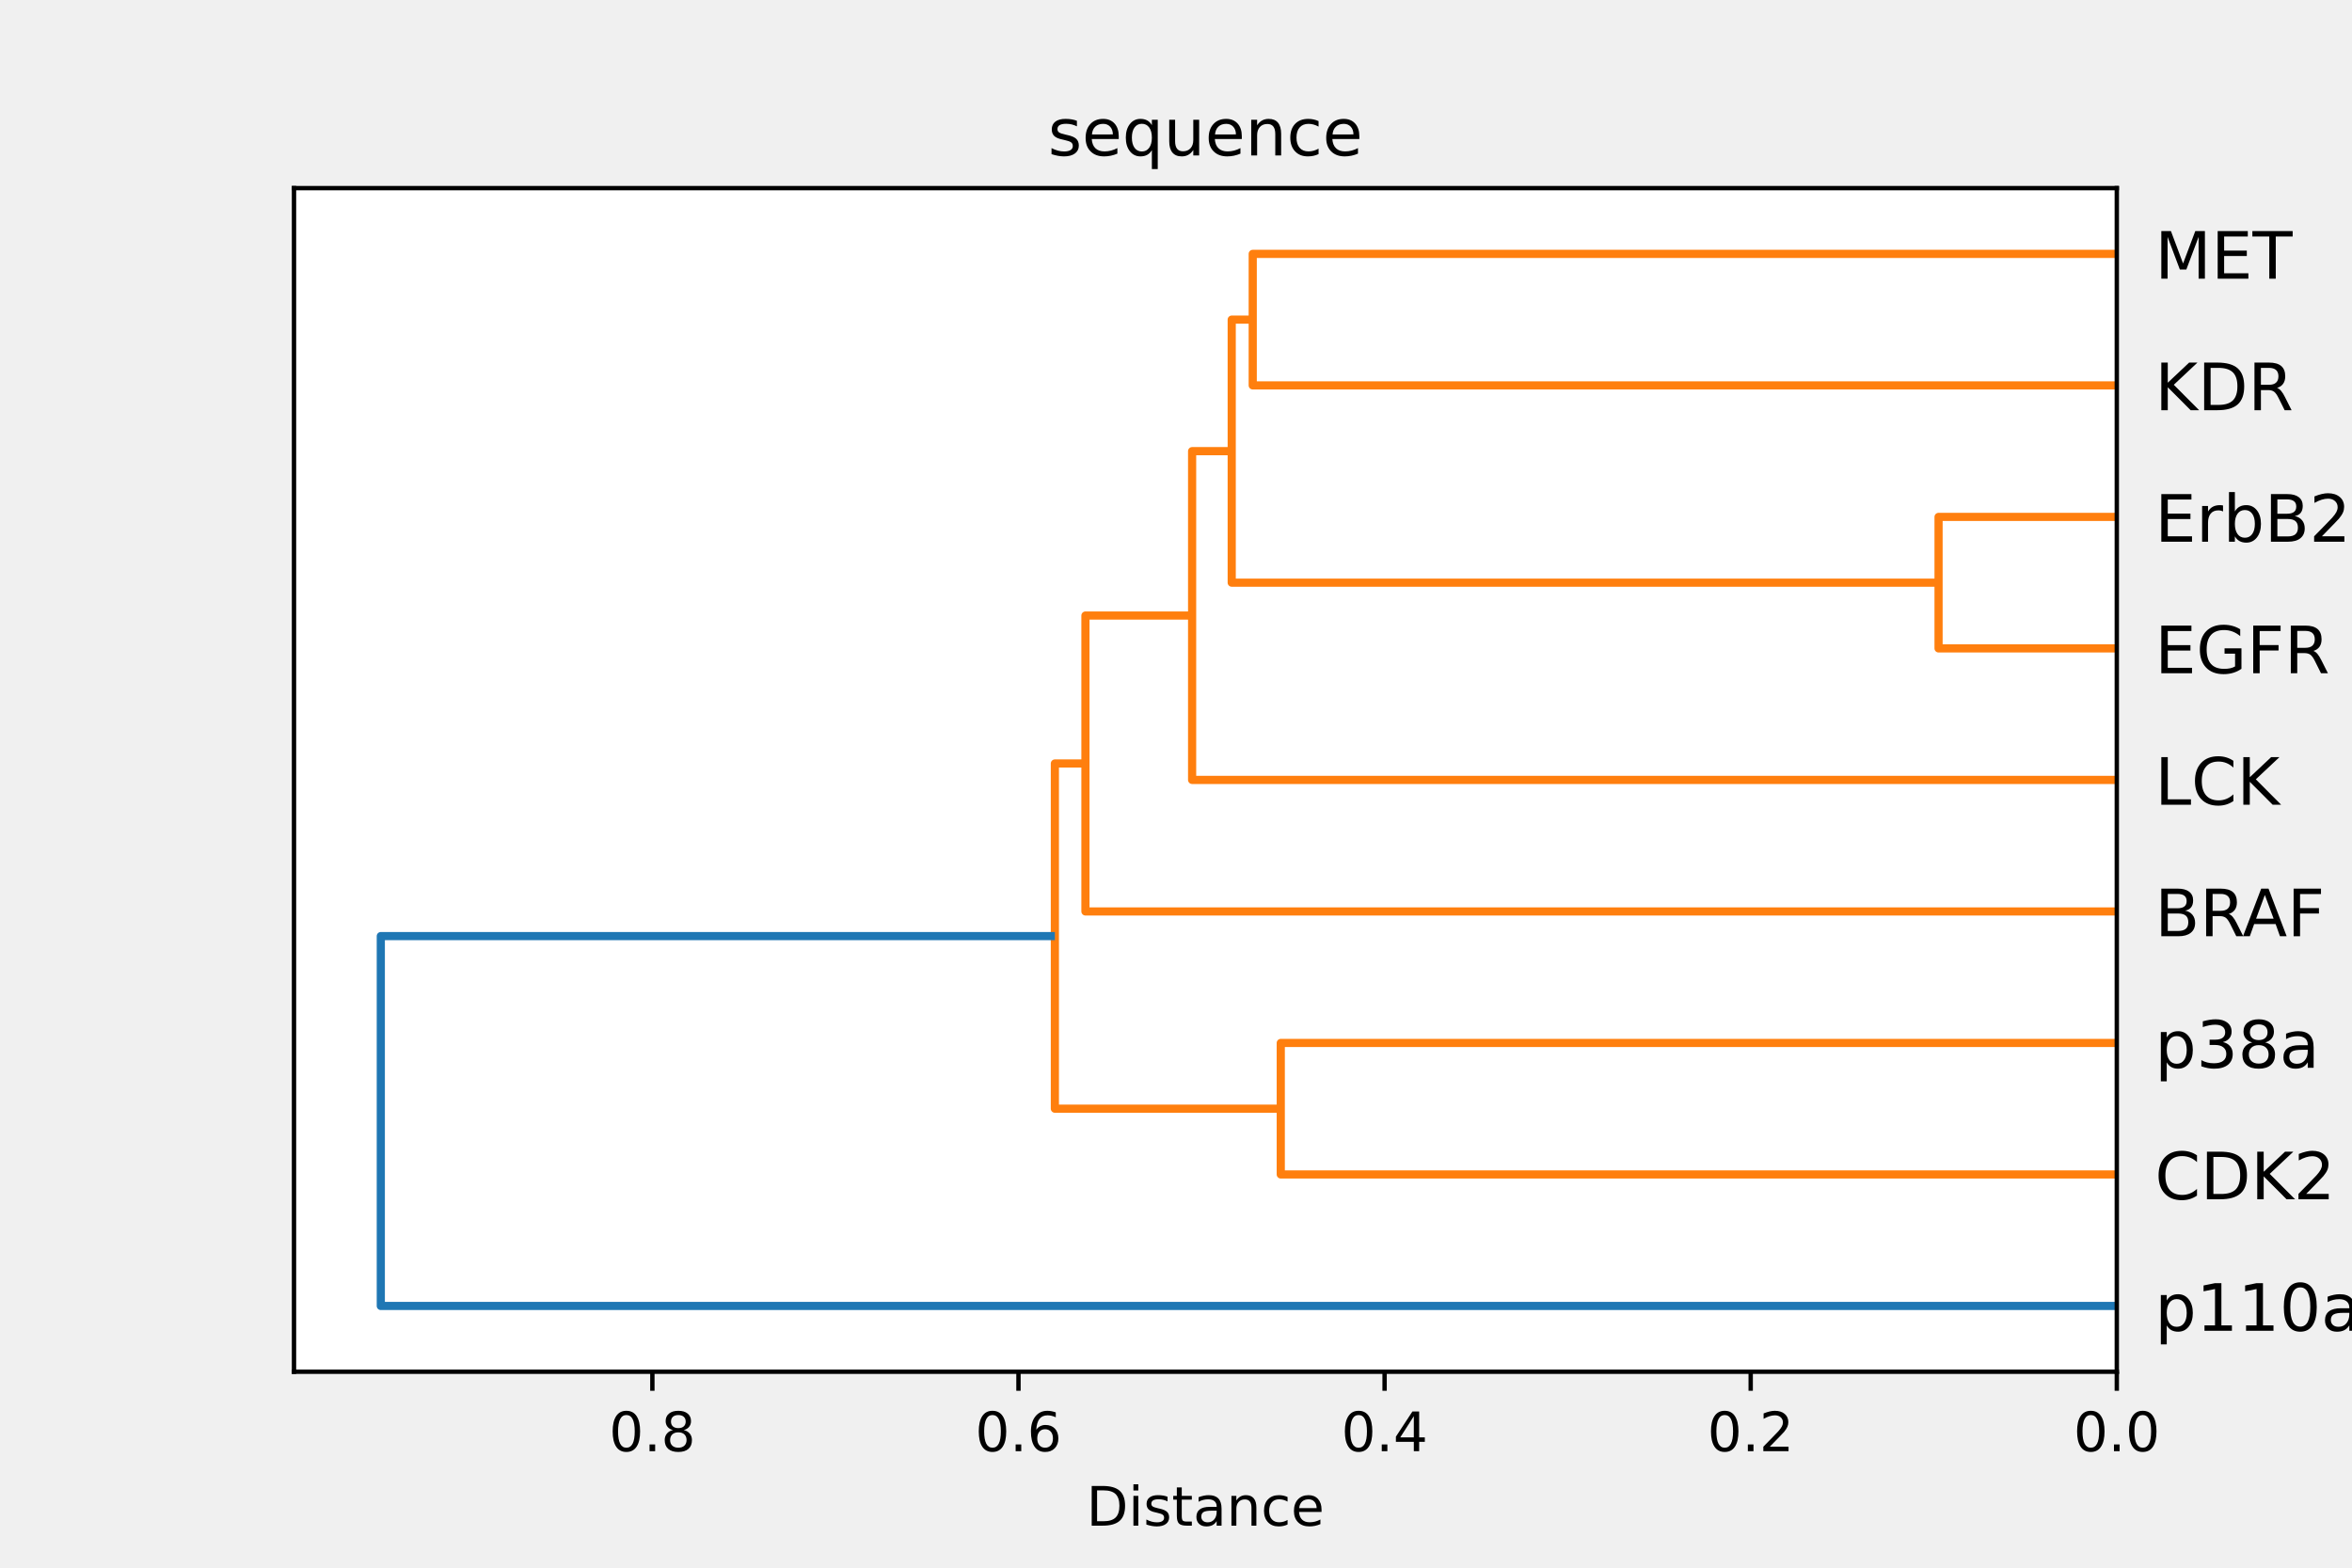
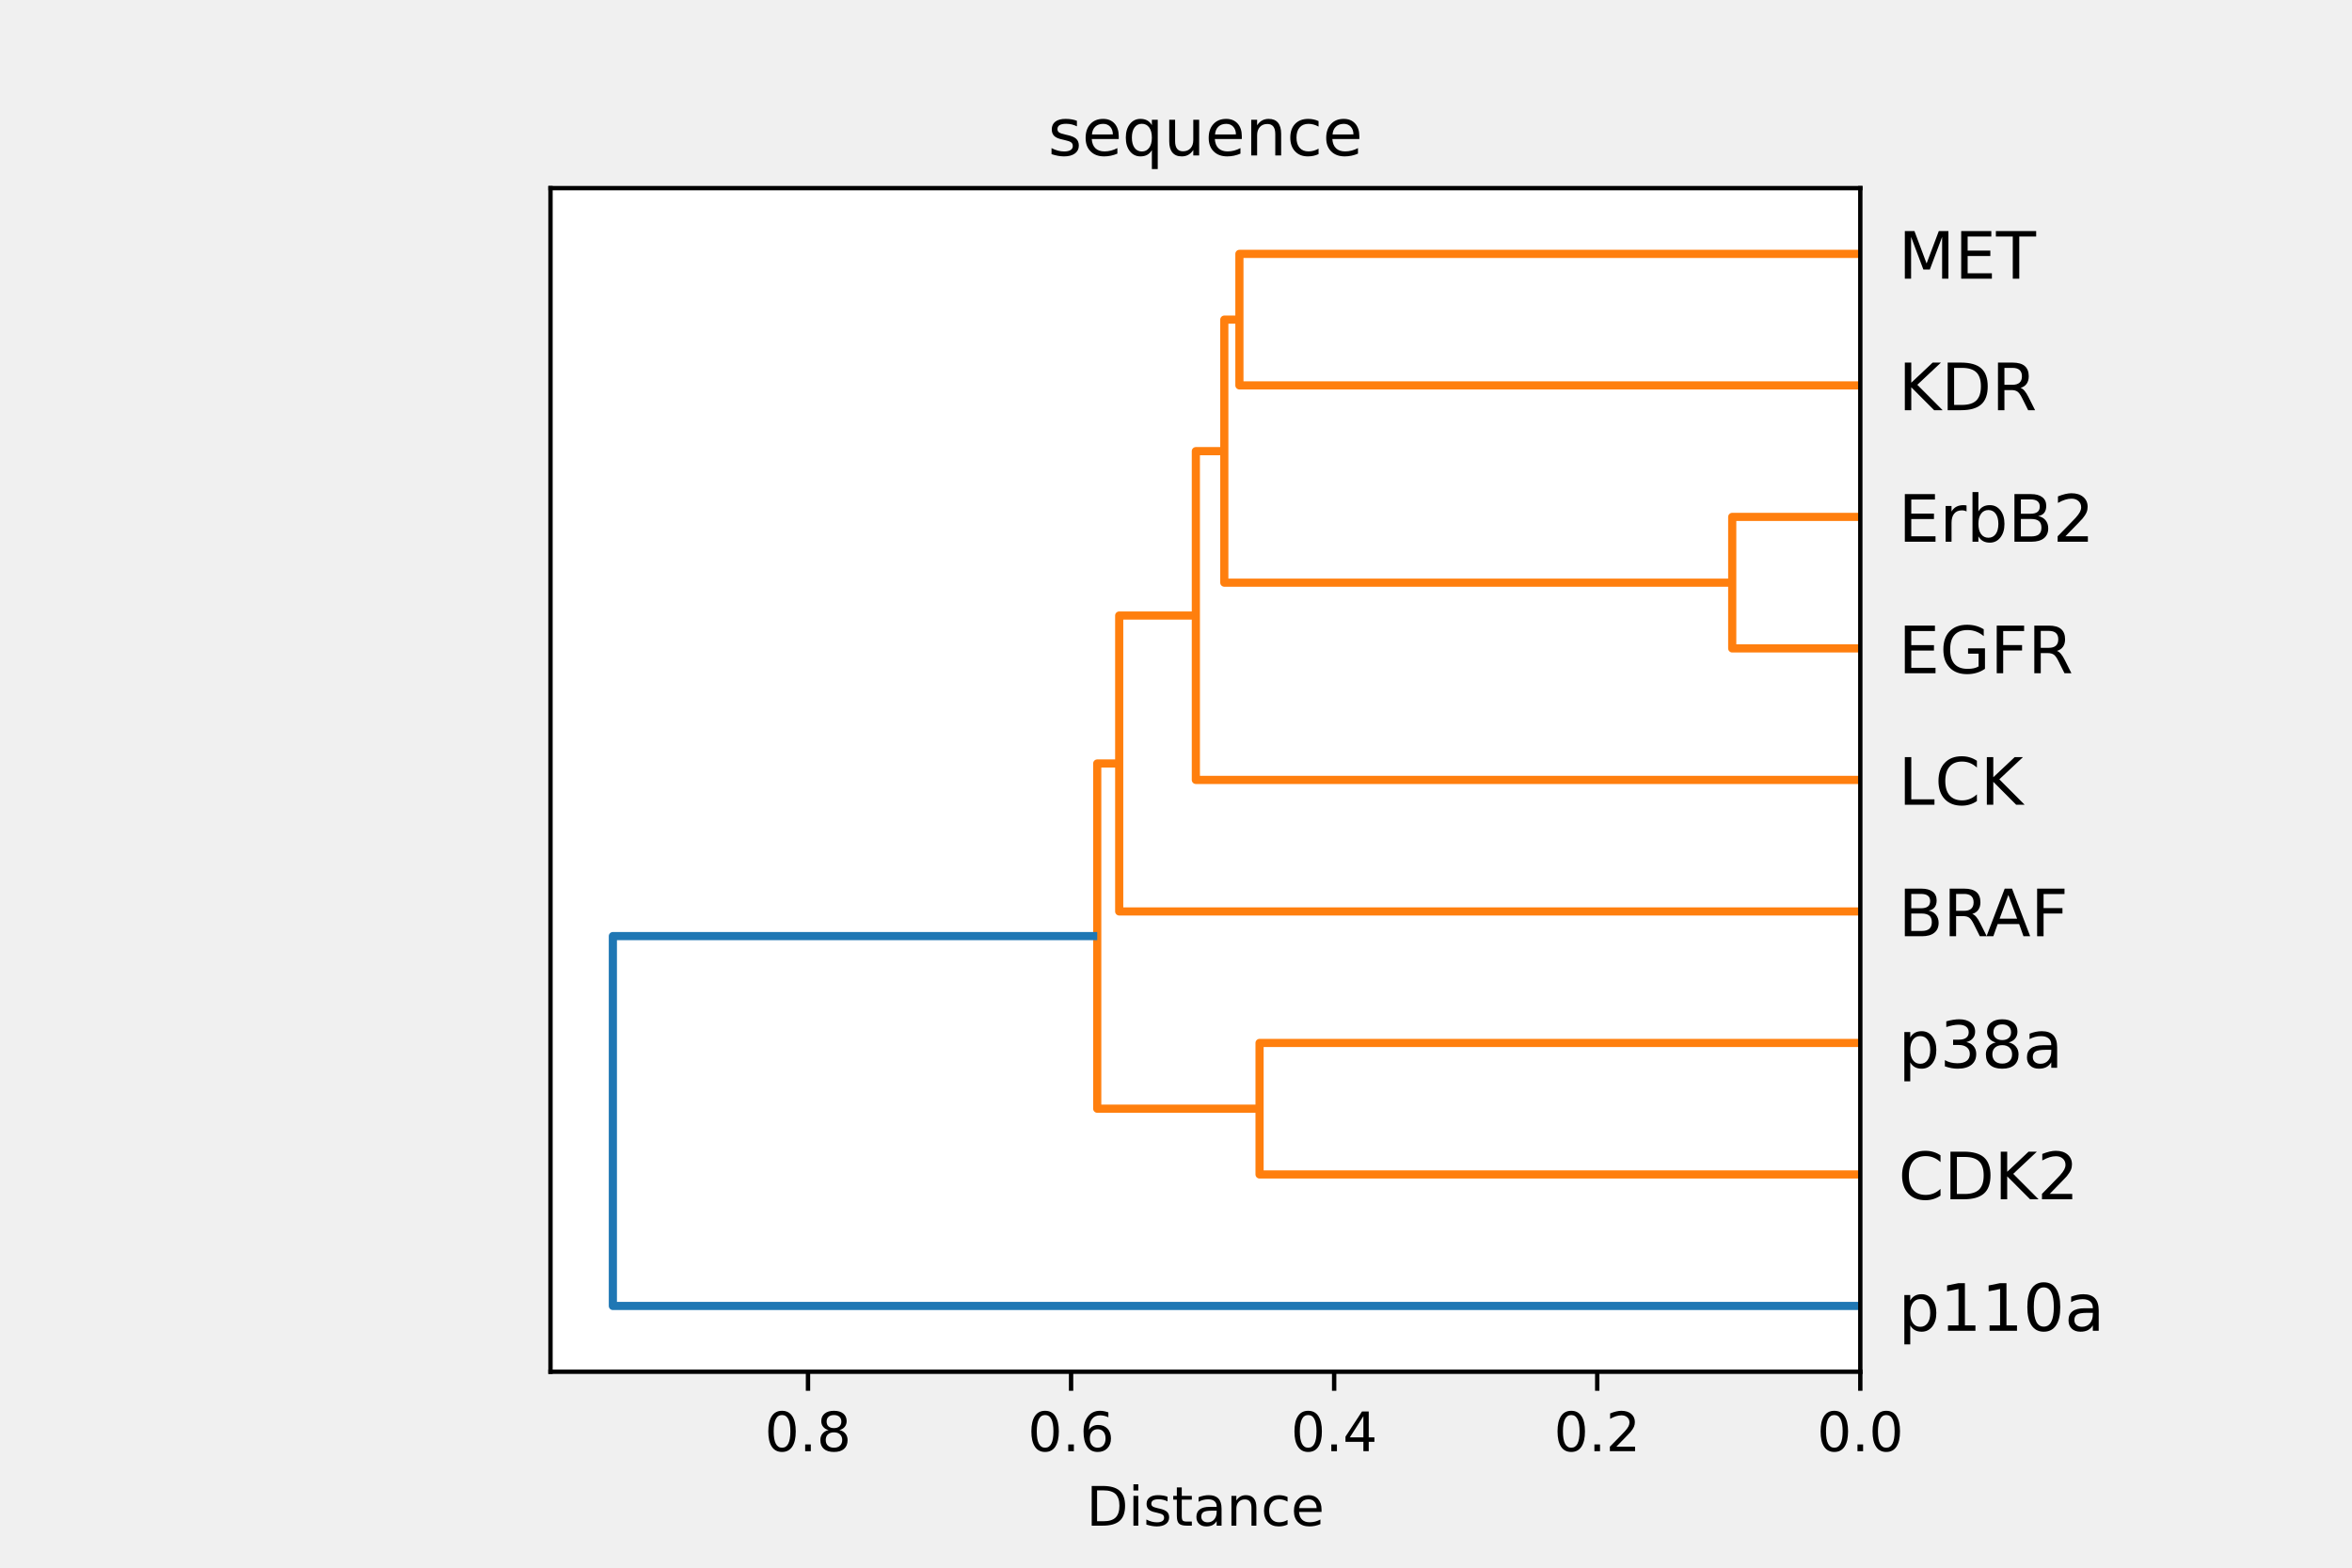
<svg xmlns="http://www.w3.org/2000/svg" xmlns:xlink="http://www.w3.org/1999/xlink" width="432pt" height="288pt" viewBox="0 0 432 288" version="1.1">
  <defs>
    <style type="text/css">*{stroke-linejoin: round; stroke-linecap: butt}</style>
  </defs>
  <g id="figure_1">
    <g id="patch_1">
      <path d="M 0 288  L 432 288  L 432 0  L 0 0  L 0 288  z " style="fill: none" />
    </g>
    <g id="axes_1">
      <g id="patch_2">
-         <path d="M 54 252  L 388.8 252  L 388.8 34.56  L 54 34.56  z " style="fill: #ffffff" />
+         <path d="M 101.111 252  L 341.689 252  L 341.689 34.56  L 101.111 34.56  z " style="fill: #ffffff" />
      </g>
      <g id="matplotlib.axis_1">
        <g id="xtick_1">
          <g id="line2d_1">
            <defs>
-               <path id="m530f49e3e0" d="M 0 0  L 0 3.5  " style="stroke: #000000; stroke-width: 0.8" />
+               <path id="m2d821af6d1" d="M 0 0  L 0 3.5  " style="stroke: #000000; stroke-width: 0.8" />
            </defs>
            <g>
-               <use xlink:href="#m530f49e3e0" x="388.8" y="252" style="stroke: #000000; stroke-width: 0.8" />
+               <use xlink:href="#m2d821af6d1" x="341.689" y="252" style="stroke: #000000; stroke-width: 0.8" />
            </g>
          </g>
          <g id="text_1">
-             <g transform="translate(380.8484 266.5984)scale(0.1 -0.1)">
+             <g transform="translate(333.7379 266.5984)scale(0.1 -0.1)">
              <defs>
                <path id="DejaVuSans-30" d="M 2034 4250  Q 1547 4250 1301 3770  Q 1056 3291 1056 2328  Q 1056 1369 1301 889  Q 1547 409 2034 409  Q 2525 409 2770 889  Q 3016 1369 3016 2328  Q 3016 3291 2770 3770  Q 2525 4250 2034 4250  z M 2034 4750  Q 2819 4750 3233 4129  Q 3647 3509 3647 2328  Q 3647 1150 3233 529  Q 2819 -91 2034 -91  Q 1250 -91 836 529  Q 422 1150 422 2328  Q 422 3509 836 4129  Q 1250 4750 2034 4750  z " transform="scale(0.015625)" />
                <path id="DejaVuSans-2e" d="M 684 794  L 1344 794  L 1344 0  L 684 0  L 684 794  z " transform="scale(0.015625)" />
              </defs>
              <use xlink:href="#DejaVuSans-30" />
              <use xlink:href="#DejaVuSans-2e" x="63.623" />
              <use xlink:href="#DejaVuSans-30" x="95.41" />
            </g>
          </g>
        </g>
        <g id="xtick_2">
          <g id="line2d_2">
            <g>
-               <use xlink:href="#m530f49e3e0" x="321.556" y="252" style="stroke: #000000; stroke-width: 0.8" />
+               <use xlink:href="#m2d821af6d1" x="293.369" y="252" style="stroke: #000000; stroke-width: 0.8" />
            </g>
          </g>
          <g id="text_2">
-             <g transform="translate(313.6042 266.5984)scale(0.1 -0.1)">
+             <g transform="translate(285.4179 266.5984)scale(0.1 -0.1)">
              <defs>
                <path id="DejaVuSans-32" d="M 1228 531  L 3431 531  L 3431 0  L 469 0  L 469 531  Q 828 903 1448 1529  Q 2069 2156 2228 2338  Q 2531 2678 2651 2914  Q 2772 3150 2772 3378  Q 2772 3750 2511 3984  Q 2250 4219 1831 4219  Q 1534 4219 1204 4116  Q 875 4013 500 3803  L 500 4441  Q 881 4594 1212 4672  Q 1544 4750 1819 4750  Q 2544 4750 2975 4387  Q 3406 4025 3406 3419  Q 3406 3131 3298 2873  Q 3191 2616 2906 2266  Q 2828 2175 2409 1742  Q 1991 1309 1228 531  z " transform="scale(0.015625)" />
              </defs>
              <use xlink:href="#DejaVuSans-30" />
              <use xlink:href="#DejaVuSans-2e" x="63.623" />
              <use xlink:href="#DejaVuSans-32" x="95.41" />
            </g>
          </g>
        </g>
        <g id="xtick_3">
          <g id="line2d_3">
            <g>
-               <use xlink:href="#m530f49e3e0" x="254.312" y="252" style="stroke: #000000; stroke-width: 0.8" />
+               <use xlink:href="#m2d821af6d1" x="245.049" y="252" style="stroke: #000000; stroke-width: 0.8" />
            </g>
          </g>
          <g id="text_3">
-             <g transform="translate(246.36 266.5984)scale(0.1 -0.1)">
+             <g transform="translate(237.0979 266.5984)scale(0.1 -0.1)">
              <defs>
                <path id="DejaVuSans-34" d="M 2419 4116  L 825 1625  L 2419 1625  L 2419 4116  z M 2253 4666  L 3047 4666  L 3047 1625  L 3713 1625  L 3713 1100  L 3047 1100  L 3047 0  L 2419 0  L 2419 1100  L 313 1100  L 313 1709  L 2253 4666  z " transform="scale(0.015625)" />
              </defs>
              <use xlink:href="#DejaVuSans-30" />
              <use xlink:href="#DejaVuSans-2e" x="63.623" />
              <use xlink:href="#DejaVuSans-34" x="95.41" />
            </g>
          </g>
        </g>
        <g id="xtick_4">
          <g id="line2d_4">
            <g>
-               <use xlink:href="#m530f49e3e0" x="187.067" y="252" style="stroke: #000000; stroke-width: 0.8" />
+               <use xlink:href="#m2d821af6d1" x="196.729" y="252" style="stroke: #000000; stroke-width: 0.8" />
            </g>
          </g>
          <g id="text_4">
-             <g transform="translate(179.1159 266.5984)scale(0.1 -0.1)">
+             <g transform="translate(188.7779 266.5984)scale(0.1 -0.1)">
              <defs>
                <path id="DejaVuSans-36" d="M 2113 2584  Q 1688 2584 1439 2293  Q 1191 2003 1191 1497  Q 1191 994 1439 701  Q 1688 409 2113 409  Q 2538 409 2786 701  Q 3034 994 3034 1497  Q 3034 2003 2786 2293  Q 2538 2584 2113 2584  z M 3366 4563  L 3366 3988  Q 3128 4100 2886 4159  Q 2644 4219 2406 4219  Q 1781 4219 1451 3797  Q 1122 3375 1075 2522  Q 1259 2794 1537 2939  Q 1816 3084 2150 3084  Q 2853 3084 3261 2657  Q 3669 2231 3669 1497  Q 3669 778 3244 343  Q 2819 -91 2113 -91  Q 1303 -91 875 529  Q 447 1150 447 2328  Q 447 3434 972 4092  Q 1497 4750 2381 4750  Q 2619 4750 2861 4703  Q 3103 4656 3366 4563  z " transform="scale(0.015625)" />
              </defs>
              <use xlink:href="#DejaVuSans-30" />
              <use xlink:href="#DejaVuSans-2e" x="63.623" />
              <use xlink:href="#DejaVuSans-36" x="95.41" />
            </g>
          </g>
        </g>
        <g id="xtick_5">
          <g id="line2d_5">
            <g>
-               <use xlink:href="#m530f49e3e0" x="119.823" y="252" style="stroke: #000000; stroke-width: 0.8" />
+               <use xlink:href="#m2d821af6d1" x="148.409" y="252" style="stroke: #000000; stroke-width: 0.8" />
            </g>
          </g>
          <g id="text_5">
-             <g transform="translate(111.8717 266.5984)scale(0.1 -0.1)">
+             <g transform="translate(140.4579 266.5984)scale(0.1 -0.1)">
              <defs>
                <path id="DejaVuSans-38" d="M 2034 2216  Q 1584 2216 1326 1975  Q 1069 1734 1069 1313  Q 1069 891 1326 650  Q 1584 409 2034 409  Q 2484 409 2743 651  Q 3003 894 3003 1313  Q 3003 1734 2745 1975  Q 2488 2216 2034 2216  z M 1403 2484  Q 997 2584 770 2862  Q 544 3141 544 3541  Q 544 4100 942 4425  Q 1341 4750 2034 4750  Q 2731 4750 3128 4425  Q 3525 4100 3525 3541  Q 3525 3141 3298 2862  Q 3072 2584 2669 2484  Q 3125 2378 3379 2068  Q 3634 1759 3634 1313  Q 3634 634 3220 271  Q 2806 -91 2034 -91  Q 1263 -91 848 271  Q 434 634 434 1313  Q 434 1759 690 2068  Q 947 2378 1403 2484  z M 1172 3481  Q 1172 3119 1398 2916  Q 1625 2713 2034 2713  Q 2441 2713 2670 2916  Q 2900 3119 2900 3481  Q 2900 3844 2670 4047  Q 2441 4250 2034 4250  Q 1625 4250 1398 4047  Q 1172 3844 1172 3481  z " transform="scale(0.015625)" />
              </defs>
              <use xlink:href="#DejaVuSans-30" />
              <use xlink:href="#DejaVuSans-2e" x="63.623" />
              <use xlink:href="#DejaVuSans-38" x="95.41" />
            </g>
          </g>
        </g>
        <g id="text_6">
          <g transform="translate(199.5375 280.2766)scale(0.1 -0.1)">
            <defs>
              <path id="DejaVuSans-44" d="M 1259 4147  L 1259 519  L 2022 519  Q 2988 519 3436 956  Q 3884 1394 3884 2338  Q 3884 3275 3436 3711  Q 2988 4147 2022 4147  L 1259 4147  z M 628 4666  L 1925 4666  Q 3281 4666 3915 4102  Q 4550 3538 4550 2338  Q 4550 1131 3912 565  Q 3275 0 1925 0  L 628 0  L 628 4666  z " transform="scale(0.015625)" />
              <path id="DejaVuSans-69" d="M 603 3500  L 1178 3500  L 1178 0  L 603 0  L 603 3500  z M 603 4863  L 1178 4863  L 1178 4134  L 603 4134  L 603 4863  z " transform="scale(0.015625)" />
              <path id="DejaVuSans-73" d="M 2834 3397  L 2834 2853  Q 2591 2978 2328 3040  Q 2066 3103 1784 3103  Q 1356 3103 1142 2972  Q 928 2841 928 2578  Q 928 2378 1081 2264  Q 1234 2150 1697 2047  L 1894 2003  Q 2506 1872 2764 1633  Q 3022 1394 3022 966  Q 3022 478 2636 193  Q 2250 -91 1575 -91  Q 1294 -91 989 -36  Q 684 19 347 128  L 347 722  Q 666 556 975 473  Q 1284 391 1588 391  Q 1994 391 2212 530  Q 2431 669 2431 922  Q 2431 1156 2273 1281  Q 2116 1406 1581 1522  L 1381 1569  Q 847 1681 609 1914  Q 372 2147 372 2553  Q 372 3047 722 3315  Q 1072 3584 1716 3584  Q 2034 3584 2315 3537  Q 2597 3491 2834 3397  z " transform="scale(0.015625)" />
              <path id="DejaVuSans-74" d="M 1172 4494  L 1172 3500  L 2356 3500  L 2356 3053  L 1172 3053  L 1172 1153  Q 1172 725 1289 603  Q 1406 481 1766 481  L 2356 481  L 2356 0  L 1766 0  Q 1100 0 847 248  Q 594 497 594 1153  L 594 3053  L 172 3053  L 172 3500  L 594 3500  L 594 4494  L 1172 4494  z " transform="scale(0.015625)" />
              <path id="DejaVuSans-61" d="M 2194 1759  Q 1497 1759 1228 1600  Q 959 1441 959 1056  Q 959 750 1161 570  Q 1363 391 1709 391  Q 2188 391 2477 730  Q 2766 1069 2766 1631  L 2766 1759  L 2194 1759  z M 3341 1997  L 3341 0  L 2766 0  L 2766 531  Q 2569 213 2275 61  Q 1981 -91 1556 -91  Q 1019 -91 701 211  Q 384 513 384 1019  Q 384 1609 779 1909  Q 1175 2209 1959 2209  L 2766 2209  L 2766 2266  Q 2766 2663 2505 2880  Q 2244 3097 1772 3097  Q 1472 3097 1187 3025  Q 903 2953 641 2809  L 641 3341  Q 956 3463 1253 3523  Q 1550 3584 1831 3584  Q 2591 3584 2966 3190  Q 3341 2797 3341 1997  z " transform="scale(0.015625)" />
              <path id="DejaVuSans-6e" d="M 3513 2113  L 3513 0  L 2938 0  L 2938 2094  Q 2938 2591 2744 2837  Q 2550 3084 2163 3084  Q 1697 3084 1428 2787  Q 1159 2491 1159 1978  L 1159 0  L 581 0  L 581 3500  L 1159 3500  L 1159 2956  Q 1366 3272 1645 3428  Q 1925 3584 2291 3584  Q 2894 3584 3203 3211  Q 3513 2838 3513 2113  z " transform="scale(0.015625)" />
              <path id="DejaVuSans-63" d="M 3122 3366  L 3122 2828  Q 2878 2963 2633 3030  Q 2388 3097 2138 3097  Q 1578 3097 1268 2742  Q 959 2388 959 1747  Q 959 1106 1268 751  Q 1578 397 2138 397  Q 2388 397 2633 464  Q 2878 531 3122 666  L 3122 134  Q 2881 22 2623 -34  Q 2366 -91 2075 -91  Q 1284 -91 818 406  Q 353 903 353 1747  Q 353 2603 823 3093  Q 1294 3584 2113 3584  Q 2378 3584 2631 3529  Q 2884 3475 3122 3366  z " transform="scale(0.015625)" />
              <path id="DejaVuSans-65" d="M 3597 1894  L 3597 1613  L 953 1613  Q 991 1019 1311 708  Q 1631 397 2203 397  Q 2534 397 2845 478  Q 3156 559 3463 722  L 3463 178  Q 3153 47 2828 -22  Q 2503 -91 2169 -91  Q 1331 -91 842 396  Q 353 884 353 1716  Q 353 2575 817 3079  Q 1281 3584 2069 3584  Q 2775 3584 3186 3129  Q 3597 2675 3597 1894  z M 3022 2063  Q 3016 2534 2758 2815  Q 2500 3097 2075 3097  Q 1594 3097 1305 2825  Q 1016 2553 972 2059  L 3022 2063  z " transform="scale(0.015625)" />
            </defs>
            <use xlink:href="#DejaVuSans-44" />
            <use xlink:href="#DejaVuSans-69" x="77.002" />
            <use xlink:href="#DejaVuSans-73" x="104.785" />
            <use xlink:href="#DejaVuSans-74" x="156.885" />
            <use xlink:href="#DejaVuSans-61" x="196.094" />
            <use xlink:href="#DejaVuSans-6e" x="257.373" />
            <use xlink:href="#DejaVuSans-63" x="320.752" />
            <use xlink:href="#DejaVuSans-65" x="375.732" />
          </g>
        </g>
      </g>
      <g id="matplotlib.axis_2">
        <g id="ytick_1">
          <g id="text_7">
-             <g transform="translate(395.8 244.4791)scale(0.12 -0.12)">
+             <g transform="translate(348.6895 244.4791)scale(0.12 -0.12)">
              <defs>
                <path id="DejaVuSans-70" d="M 1159 525  L 1159 -1331  L 581 -1331  L 581 3500  L 1159 3500  L 1159 2969  Q 1341 3281 1617 3432  Q 1894 3584 2278 3584  Q 2916 3584 3314 3078  Q 3713 2572 3713 1747  Q 3713 922 3314 415  Q 2916 -91 2278 -91  Q 1894 -91 1617 61  Q 1341 213 1159 525  z M 3116 1747  Q 3116 2381 2855 2742  Q 2594 3103 2138 3103  Q 1681 3103 1420 2742  Q 1159 2381 1159 1747  Q 1159 1113 1420 752  Q 1681 391 2138 391  Q 2594 391 2855 752  Q 3116 1113 3116 1747  z " transform="scale(0.015625)" />
                <path id="DejaVuSans-31" d="M 794 531  L 1825 531  L 1825 4091  L 703 3866  L 703 4441  L 1819 4666  L 2450 4666  L 2450 531  L 3481 531  L 3481 0  L 794 0  L 794 531  z " transform="scale(0.015625)" />
              </defs>
              <use xlink:href="#DejaVuSans-70" />
              <use xlink:href="#DejaVuSans-31" x="63.477" />
              <use xlink:href="#DejaVuSans-31" x="127.1" />
              <use xlink:href="#DejaVuSans-30" x="190.723" />
              <use xlink:href="#DejaVuSans-61" x="254.346" />
            </g>
          </g>
        </g>
        <g id="ytick_2">
          <g id="text_8">
-             <g transform="translate(395.8 220.3191)scale(0.12 -0.12)">
+             <g transform="translate(348.6895 220.3191)scale(0.12 -0.12)">
              <defs>
                <path id="DejaVuSans-43" d="M 4122 4306  L 4122 3641  Q 3803 3938 3442 4084  Q 3081 4231 2675 4231  Q 1875 4231 1450 3742  Q 1025 3253 1025 2328  Q 1025 1406 1450 917  Q 1875 428 2675 428  Q 3081 428 3442 575  Q 3803 722 4122 1019  L 4122 359  Q 3791 134 3420 21  Q 3050 -91 2638 -91  Q 1578 -91 968 557  Q 359 1206 359 2328  Q 359 3453 968 4101  Q 1578 4750 2638 4750  Q 3056 4750 3426 4639  Q 3797 4528 4122 4306  z " transform="scale(0.015625)" />
                <path id="DejaVuSans-4b" d="M 628 4666  L 1259 4666  L 1259 2694  L 3353 4666  L 4166 4666  L 1850 2491  L 4331 0  L 3500 0  L 1259 2247  L 1259 0  L 628 0  L 628 4666  z " transform="scale(0.015625)" />
              </defs>
              <use xlink:href="#DejaVuSans-43" />
              <use xlink:href="#DejaVuSans-44" x="69.824" />
              <use xlink:href="#DejaVuSans-4b" x="146.826" />
              <use xlink:href="#DejaVuSans-32" x="212.402" />
            </g>
          </g>
        </g>
        <g id="ytick_3">
          <g id="text_9">
-             <g transform="translate(395.8 196.1591)scale(0.12 -0.12)">
+             <g transform="translate(348.6895 196.1591)scale(0.12 -0.12)">
              <defs>
                <path id="DejaVuSans-33" d="M 2597 2516  Q 3050 2419 3304 2112  Q 3559 1806 3559 1356  Q 3559 666 3084 287  Q 2609 -91 1734 -91  Q 1441 -91 1130 -33  Q 819 25 488 141  L 488 750  Q 750 597 1062 519  Q 1375 441 1716 441  Q 2309 441 2620 675  Q 2931 909 2931 1356  Q 2931 1769 2642 2001  Q 2353 2234 1838 2234  L 1294 2234  L 1294 2753  L 1863 2753  Q 2328 2753 2575 2939  Q 2822 3125 2822 3475  Q 2822 3834 2567 4026  Q 2313 4219 1838 4219  Q 1578 4219 1281 4162  Q 984 4106 628 3988  L 628 4550  Q 988 4650 1302 4700  Q 1616 4750 1894 4750  Q 2613 4750 3031 4423  Q 3450 4097 3450 3541  Q 3450 3153 3228 2886  Q 3006 2619 2597 2516  z " transform="scale(0.015625)" />
              </defs>
              <use xlink:href="#DejaVuSans-70" />
              <use xlink:href="#DejaVuSans-33" x="63.477" />
              <use xlink:href="#DejaVuSans-38" x="127.1" />
              <use xlink:href="#DejaVuSans-61" x="190.723" />
            </g>
          </g>
        </g>
        <g id="ytick_4">
          <g id="text_10">
-             <g transform="translate(395.8 171.9991)scale(0.12 -0.12)">
+             <g transform="translate(348.6895 171.9991)scale(0.12 -0.12)">
              <defs>
                <path id="DejaVuSans-42" d="M 1259 2228  L 1259 519  L 2272 519  Q 2781 519 3026 730  Q 3272 941 3272 1375  Q 3272 1813 3026 2020  Q 2781 2228 2272 2228  L 1259 2228  z M 1259 4147  L 1259 2741  L 2194 2741  Q 2656 2741 2882 2914  Q 3109 3088 3109 3444  Q 3109 3797 2882 3972  Q 2656 4147 2194 4147  L 1259 4147  z M 628 4666  L 2241 4666  Q 2963 4666 3353 4366  Q 3744 4066 3744 3513  Q 3744 3084 3544 2831  Q 3344 2578 2956 2516  Q 3422 2416 3680 2098  Q 3938 1781 3938 1306  Q 3938 681 3513 340  Q 3088 0 2303 0  L 628 0  L 628 4666  z " transform="scale(0.015625)" />
                <path id="DejaVuSans-52" d="M 2841 2188  Q 3044 2119 3236 1894  Q 3428 1669 3622 1275  L 4263 0  L 3584 0  L 2988 1197  Q 2756 1666 2539 1819  Q 2322 1972 1947 1972  L 1259 1972  L 1259 0  L 628 0  L 628 4666  L 2053 4666  Q 2853 4666 3247 4331  Q 3641 3997 3641 3322  Q 3641 2881 3436 2590  Q 3231 2300 2841 2188  z M 1259 4147  L 1259 2491  L 2053 2491  Q 2509 2491 2742 2702  Q 2975 2913 2975 3322  Q 2975 3731 2742 3939  Q 2509 4147 2053 4147  L 1259 4147  z " transform="scale(0.015625)" />
                <path id="DejaVuSans-41" d="M 2188 4044  L 1331 1722  L 3047 1722  L 2188 4044  z M 1831 4666  L 2547 4666  L 4325 0  L 3669 0  L 3244 1197  L 1141 1197  L 716 0  L 50 0  L 1831 4666  z " transform="scale(0.015625)" />
                <path id="DejaVuSans-46" d="M 628 4666  L 3309 4666  L 3309 4134  L 1259 4134  L 1259 2759  L 3109 2759  L 3109 2228  L 1259 2228  L 1259 0  L 628 0  L 628 4666  z " transform="scale(0.015625)" />
              </defs>
              <use xlink:href="#DejaVuSans-42" />
              <use xlink:href="#DejaVuSans-52" x="68.604" />
              <use xlink:href="#DejaVuSans-41" x="134.086" />
              <use xlink:href="#DejaVuSans-46" x="202.494" />
            </g>
          </g>
        </g>
        <g id="ytick_5">
          <g id="text_11">
-             <g transform="translate(395.8 147.8391)scale(0.12 -0.12)">
+             <g transform="translate(348.6895 147.8391)scale(0.12 -0.12)">
              <defs>
                <path id="DejaVuSans-4c" d="M 628 4666  L 1259 4666  L 1259 531  L 3531 531  L 3531 0  L 628 0  L 628 4666  z " transform="scale(0.015625)" />
              </defs>
              <use xlink:href="#DejaVuSans-4c" />
              <use xlink:href="#DejaVuSans-43" x="55.713" />
              <use xlink:href="#DejaVuSans-4b" x="125.537" />
            </g>
          </g>
        </g>
        <g id="ytick_6">
          <g id="text_12">
-             <g transform="translate(395.8 123.6791)scale(0.12 -0.12)">
+             <g transform="translate(348.6895 123.6791)scale(0.12 -0.12)">
              <defs>
                <path id="DejaVuSans-45" d="M 628 4666  L 3578 4666  L 3578 4134  L 1259 4134  L 1259 2753  L 3481 2753  L 3481 2222  L 1259 2222  L 1259 531  L 3634 531  L 3634 0  L 628 0  L 628 4666  z " transform="scale(0.015625)" />
                <path id="DejaVuSans-47" d="M 3809 666  L 3809 1919  L 2778 1919  L 2778 2438  L 4434 2438  L 4434 434  Q 4069 175 3628 42  Q 3188 -91 2688 -91  Q 1594 -91 976 548  Q 359 1188 359 2328  Q 359 3472 976 4111  Q 1594 4750 2688 4750  Q 3144 4750 3555 4637  Q 3966 4525 4313 4306  L 4313 3634  Q 3963 3931 3569 4081  Q 3175 4231 2741 4231  Q 1884 4231 1454 3753  Q 1025 3275 1025 2328  Q 1025 1384 1454 906  Q 1884 428 2741 428  Q 3075 428 3337 486  Q 3600 544 3809 666  z " transform="scale(0.015625)" />
              </defs>
              <use xlink:href="#DejaVuSans-45" />
              <use xlink:href="#DejaVuSans-47" x="63.184" />
              <use xlink:href="#DejaVuSans-46" x="140.674" />
              <use xlink:href="#DejaVuSans-52" x="198.193" />
            </g>
          </g>
        </g>
        <g id="ytick_7">
          <g id="text_13">
-             <g transform="translate(395.8 99.51906)scale(0.12 -0.12)">
+             <g transform="translate(348.6895 99.51906)scale(0.12 -0.12)">
              <defs>
                <path id="DejaVuSans-72" d="M 2631 2963  Q 2534 3019 2420 3045  Q 2306 3072 2169 3072  Q 1681 3072 1420 2755  Q 1159 2438 1159 1844  L 1159 0  L 581 0  L 581 3500  L 1159 3500  L 1159 2956  Q 1341 3275 1631 3429  Q 1922 3584 2338 3584  Q 2397 3584 2469 3576  Q 2541 3569 2628 3553  L 2631 2963  z " transform="scale(0.015625)" />
                <path id="DejaVuSans-62" d="M 3116 1747  Q 3116 2381 2855 2742  Q 2594 3103 2138 3103  Q 1681 3103 1420 2742  Q 1159 2381 1159 1747  Q 1159 1113 1420 752  Q 1681 391 2138 391  Q 2594 391 2855 752  Q 3116 1113 3116 1747  z M 1159 2969  Q 1341 3281 1617 3432  Q 1894 3584 2278 3584  Q 2916 3584 3314 3078  Q 3713 2572 3713 1747  Q 3713 922 3314 415  Q 2916 -91 2278 -91  Q 1894 -91 1617 61  Q 1341 213 1159 525  L 1159 0  L 581 0  L 581 4863  L 1159 4863  L 1159 2969  z " transform="scale(0.015625)" />
              </defs>
              <use xlink:href="#DejaVuSans-45" />
              <use xlink:href="#DejaVuSans-72" x="63.184" />
              <use xlink:href="#DejaVuSans-62" x="104.297" />
              <use xlink:href="#DejaVuSans-42" x="167.773" />
              <use xlink:href="#DejaVuSans-32" x="236.377" />
            </g>
          </g>
        </g>
        <g id="ytick_8">
          <g id="text_14">
-             <g transform="translate(395.8 75.35906)scale(0.12 -0.12)">
+             <g transform="translate(348.6895 75.35906)scale(0.12 -0.12)">
              <use xlink:href="#DejaVuSans-4b" />
              <use xlink:href="#DejaVuSans-44" x="65.576" />
              <use xlink:href="#DejaVuSans-52" x="142.578" />
            </g>
          </g>
        </g>
        <g id="ytick_9">
          <g id="text_15">
-             <g transform="translate(395.8 51.19906)scale(0.12 -0.12)">
+             <g transform="translate(348.6895 51.19906)scale(0.12 -0.12)">
              <defs>
                <path id="DejaVuSans-4d" d="M 628 4666  L 1569 4666  L 2759 1491  L 3956 4666  L 4897 4666  L 4897 0  L 4281 0  L 4281 4097  L 3078 897  L 2444 897  L 1241 4097  L 1241 0  L 628 0  L 628 4666  z " transform="scale(0.015625)" />
                <path id="DejaVuSans-54" d="M -19 4666  L 3928 4666  L 3928 4134  L 2272 4134  L 2272 0  L 1638 0  L 1638 4134  L -19 4134  L -19 4666  z " transform="scale(0.015625)" />
              </defs>
              <use xlink:href="#DejaVuSans-4d" />
              <use xlink:href="#DejaVuSans-45" x="86.279" />
              <use xlink:href="#DejaVuSans-54" x="149.463" />
            </g>
          </g>
        </g>
      </g>
      <g id="LineCollection_1">
-         <path d="M 388.8 215.76  L 235.243 215.76  L 235.243 191.6  L 388.8 191.6  " clip-path="url(#p4d504ed4ae)" style="fill: none; stroke: #ff7f0e; stroke-width: 1.5" />
-         <path d="M 388.8 119.12  L 356.061 119.12  L 356.061 94.96  L 388.8 94.96  " clip-path="url(#p4d504ed4ae)" style="fill: none; stroke: #ff7f0e; stroke-width: 1.5" />
-         <path d="M 388.8 70.8  L 230.093 70.8  L 230.093 46.64  L 388.8 46.64  " clip-path="url(#p4d504ed4ae)" style="fill: none; stroke: #ff7f0e; stroke-width: 1.5" />
-         <path d="M 356.061 107.04  L 226.234 107.04  L 226.234 58.72  L 230.093 58.72  " clip-path="url(#p4d504ed4ae)" style="fill: none; stroke: #ff7f0e; stroke-width: 1.5" />
-         <path d="M 388.8 143.28  L 218.96 143.28  L 218.96 82.88  L 226.234 82.88  " clip-path="url(#p4d504ed4ae)" style="fill: none; stroke: #ff7f0e; stroke-width: 1.5" />
-         <path d="M 388.8 167.44  L 199.366 167.44  L 199.366 113.08  L 218.96 113.08  " clip-path="url(#p4d504ed4ae)" style="fill: none; stroke: #ff7f0e; stroke-width: 1.5" />
-         <path d="M 235.243 203.68  L 193.752 203.68  L 193.752 140.26  L 199.366 140.26  " clip-path="url(#p4d504ed4ae)" style="fill: none; stroke: #ff7f0e; stroke-width: 1.5" />
+         <path d="M 341.689 215.76  L 231.347 215.76  L 231.347 191.6  L 341.689 191.6  " clip-path="url(#p40f6bb8732)" style="fill: none; stroke: #ff7f0e; stroke-width: 1.5" />
+         <path d="M 341.689 119.12  L 318.164 119.12  L 318.164 94.96  L 341.689 94.96  " clip-path="url(#p40f6bb8732)" style="fill: none; stroke: #ff7f0e; stroke-width: 1.5" />
+         <path d="M 341.689 70.8  L 227.646 70.8  L 227.646 46.64  L 341.689 46.64  " clip-path="url(#p40f6bb8732)" style="fill: none; stroke: #ff7f0e; stroke-width: 1.5" />
+         <path d="M 318.164 107.04  L 224.873 107.04  L 224.873 58.72  L 227.646 58.72  " clip-path="url(#p40f6bb8732)" style="fill: none; stroke: #ff7f0e; stroke-width: 1.5" />
+         <path d="M 341.689 143.28  L 219.647 143.28  L 219.647 82.88  L 224.873 82.88  " clip-path="url(#p40f6bb8732)" style="fill: none; stroke: #ff7f0e; stroke-width: 1.5" />
+         <path d="M 341.689 167.44  L 205.567 167.44  L 205.567 113.08  L 219.647 113.08  " clip-path="url(#p40f6bb8732)" style="fill: none; stroke: #ff7f0e; stroke-width: 1.5" />
+         <path d="M 231.347 203.68  L 201.533 203.68  L 201.533 140.26  L 205.567 140.26  " clip-path="url(#p40f6bb8732)" style="fill: none; stroke: #ff7f0e; stroke-width: 1.5" />
      </g>
      <g id="LineCollection_2">
-         <path d="M 388.8 239.92  L 69.943 239.92  L 69.943 171.97  L 193.752 171.97  " clip-path="url(#p4d504ed4ae)" style="fill: none; stroke: #1f77b4; stroke-width: 1.5" />
+         <path d="M 341.689 239.92  L 112.567 239.92  L 112.567 171.97  L 201.533 171.97  " clip-path="url(#p40f6bb8732)" style="fill: none; stroke: #1f77b4; stroke-width: 1.5" />
      </g>
      <g id="patch_3">
-         <path d="M 54 252  L 54 34.56  " style="fill: none; stroke: #000000; stroke-width: 0.8; stroke-linejoin: miter; stroke-linecap: square" />
+         <path d="M 101.111 252  L 101.111 34.56  " style="fill: none; stroke: #000000; stroke-width: 0.8; stroke-linejoin: miter; stroke-linecap: square" />
      </g>
      <g id="patch_4">
-         <path d="M 388.8 252  L 388.8 34.56  " style="fill: none; stroke: #000000; stroke-width: 0.8; stroke-linejoin: miter; stroke-linecap: square" />
+         <path d="M 341.689 252  L 341.689 34.56  " style="fill: none; stroke: #000000; stroke-width: 0.8; stroke-linejoin: miter; stroke-linecap: square" />
      </g>
      <g id="patch_5">
-         <path d="M 54 252  L 388.8 252  " style="fill: none; stroke: #000000; stroke-width: 0.8; stroke-linejoin: miter; stroke-linecap: square" />
+         <path d="M 101.111 252  L 341.689 252  " style="fill: none; stroke: #000000; stroke-width: 0.8; stroke-linejoin: miter; stroke-linecap: square" />
      </g>
      <g id="patch_6">
-         <path d="M 54 34.56  L 388.8 34.56  " style="fill: none; stroke: #000000; stroke-width: 0.8; stroke-linejoin: miter; stroke-linecap: square" />
+         <path d="M 101.111 34.56  L 341.689 34.56  " style="fill: none; stroke: #000000; stroke-width: 0.8; stroke-linejoin: miter; stroke-linecap: square" />
      </g>
      <g id="text_16">
        <g transform="translate(192.4856 28.56)scale(0.12 -0.12)">
          <defs>
            <path id="DejaVuSans-71" d="M 947 1747  Q 947 1113 1208 752  Q 1469 391 1925 391  Q 2381 391 2643 752  Q 2906 1113 2906 1747  Q 2906 2381 2643 2742  Q 2381 3103 1925 3103  Q 1469 3103 1208 2742  Q 947 2381 947 1747  z M 2906 525  Q 2725 213 2448 61  Q 2172 -91 1784 -91  Q 1150 -91 751 415  Q 353 922 353 1747  Q 353 2572 751 3078  Q 1150 3584 1784 3584  Q 2172 3584 2448 3432  Q 2725 3281 2906 2969  L 2906 3500  L 3481 3500  L 3481 -1331  L 2906 -1331  L 2906 525  z " transform="scale(0.015625)" />
            <path id="DejaVuSans-75" d="M 544 1381  L 544 3500  L 1119 3500  L 1119 1403  Q 1119 906 1312 657  Q 1506 409 1894 409  Q 2359 409 2629 706  Q 2900 1003 2900 1516  L 2900 3500  L 3475 3500  L 3475 0  L 2900 0  L 2900 538  Q 2691 219 2414 64  Q 2138 -91 1772 -91  Q 1169 -91 856 284  Q 544 659 544 1381  z M 1991 3584  L 1991 3584  z " transform="scale(0.015625)" />
          </defs>
          <use xlink:href="#DejaVuSans-73" />
          <use xlink:href="#DejaVuSans-65" x="52.1" />
          <use xlink:href="#DejaVuSans-71" x="113.623" />
          <use xlink:href="#DejaVuSans-75" x="177.1" />
          <use xlink:href="#DejaVuSans-65" x="240.479" />
          <use xlink:href="#DejaVuSans-6e" x="302.002" />
          <use xlink:href="#DejaVuSans-63" x="365.381" />
          <use xlink:href="#DejaVuSans-65" x="420.361" />
        </g>
      </g>
    </g>
  </g>
  <defs>
-     <clipPath id="p4d504ed4ae">
-       <rect x="54" y="34.56" width="334.8" height="217.44" />
+     <clipPath id="p40f6bb8732">
+       <rect x="101.111" y="34.56" width="240.579" height="217.44" />
    </clipPath>
  </defs>
</svg>
